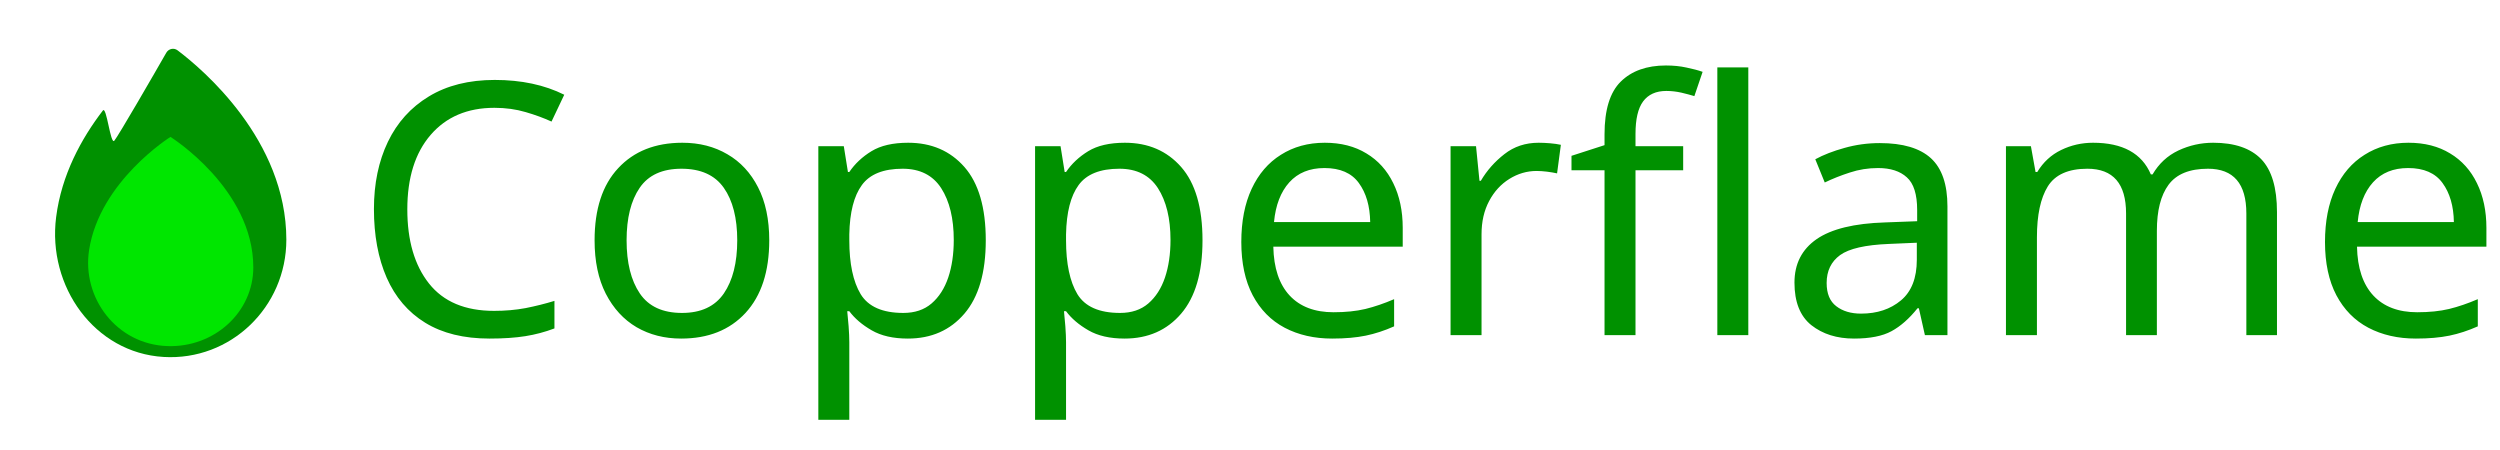
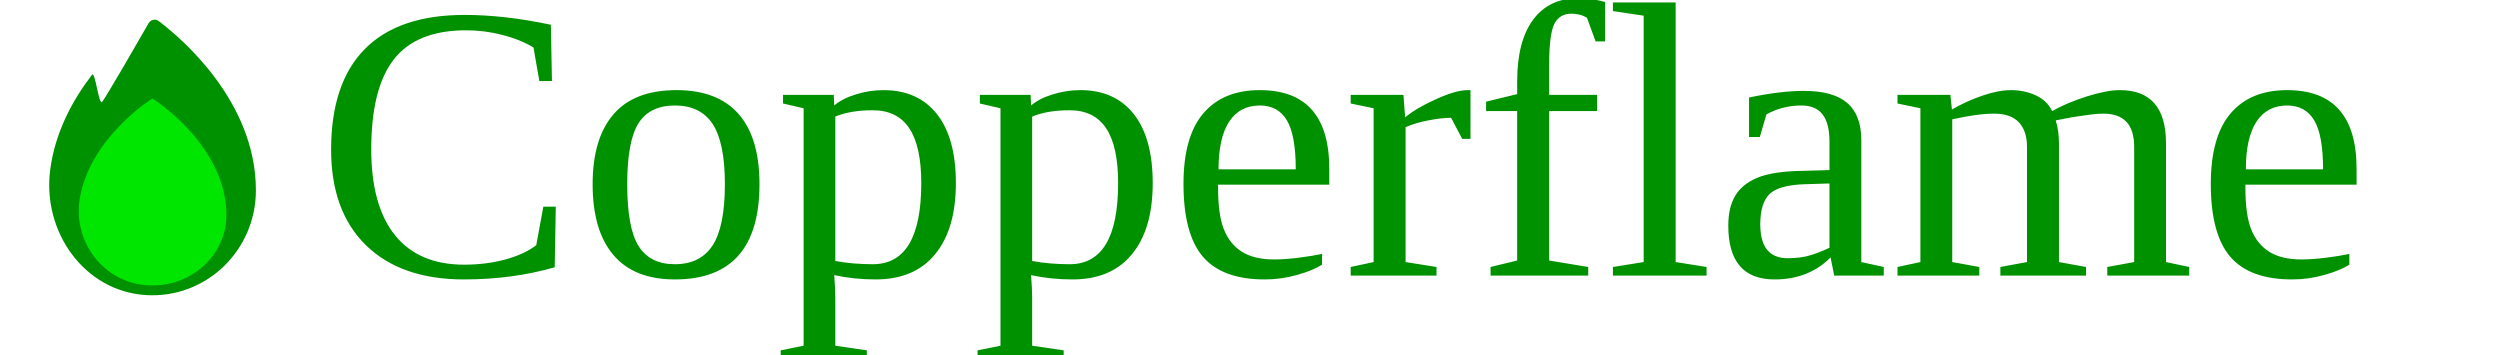
- <svg xmlns="http://www.w3.org/2000/svg" width="200" height="36" viewBox="0 0 227 36" fill="none">
+ <svg xmlns="http://www.w3.org/2000/svg" width="254" height="36" viewBox="0 0 254 36" fill="none">
  <path d="M26 19.34C26 25.439 20.949 30.345 14.85 29.981C8.581 29.607 4.289 23.578 5.098 17.276C5.587 13.443 7.384 10.155 9.34 7.606C9.679 7.161 10.029 10.742 10.378 10.348C10.728 9.943 13.972 4.329 15.1 2.357C15.309 1.993 15.788 1.881 16.128 2.144C18.394 3.854 26 10.277 26 19.34Z" fill="#009100" />
  <path d="M23 21.851C23 25.893 19.481 29.142 15.201 28.995C10.582 28.839 7.413 24.611 8.092 20.256C9.069 14.012 15.479 10 15.479 10C15.479 10 23 14.707 23 21.851Z" fill="#00E600" />
-   <text x="32" y="28" fill="#009100" font-family="Roboto Slab" font-size="32px">Copperflame</text>
+   <text x="32" y="28" fill="#009100" font-family="Fixedsys Excelsior 3.01" font-size="40px">Copperflame</text>
  <style>
        text {
            font-variant-ligatures: none;
        }
    </style>
</svg>
